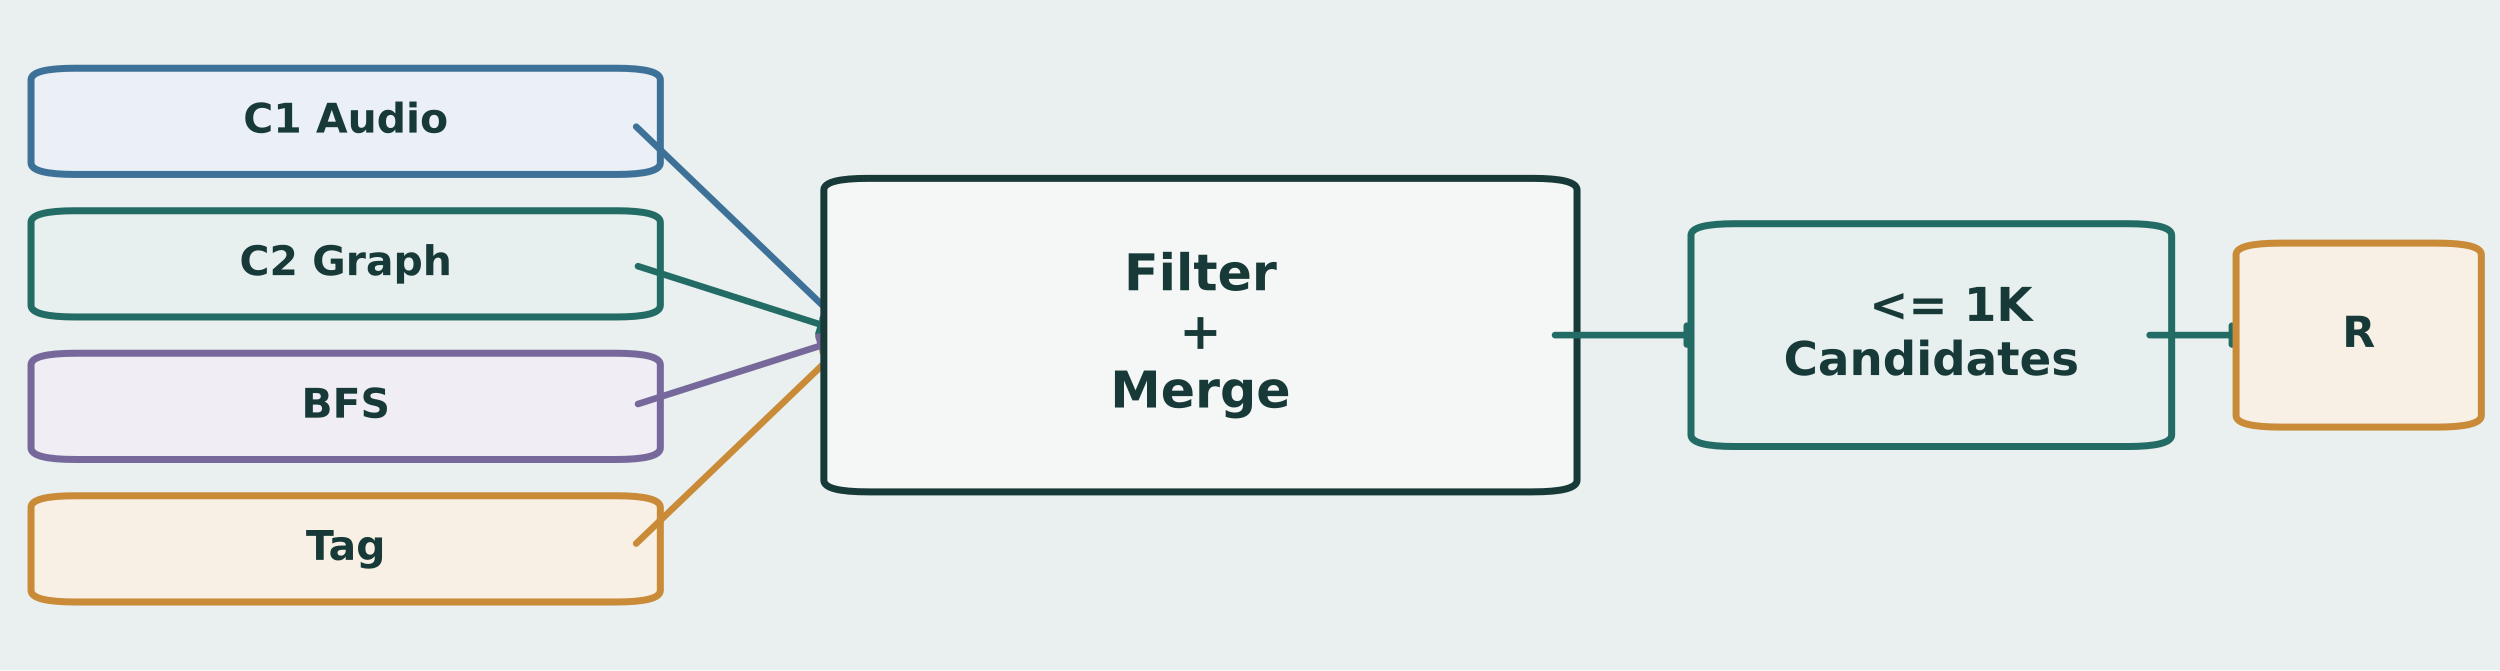
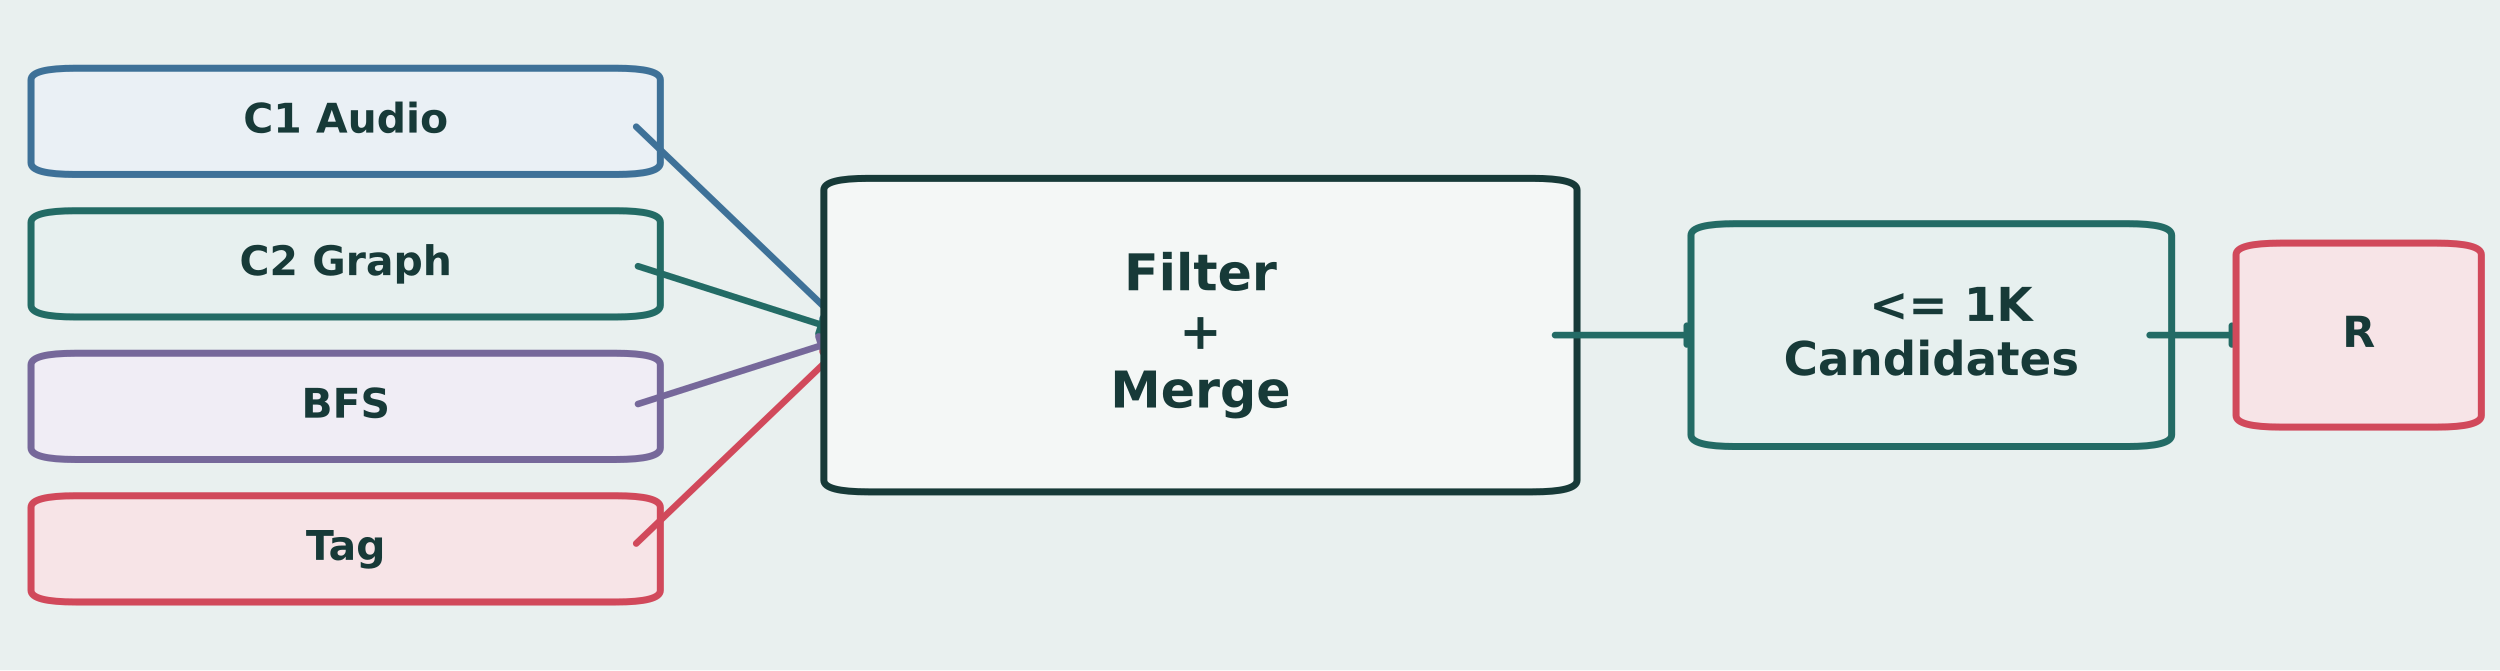
<svg xmlns="http://www.w3.org/2000/svg" width="641.88pt" height="172.08pt" viewBox="0 0 641.88 172.08" version="1.1">
  <defs>
    <style type="text/css">*{stroke-linejoin: round; stroke-linecap: butt}</style>
  </defs>
  <g id="figure_1">
    <g id="patch_1">
      <path d="M 0 172.08 L 641.88 172.08 L 641.88 0 L 0 0 z " style="fill: #e9f0ef" />
    </g>
    <g id="axes_1">
      <g id="patch_2">
        <path d="M 19.419 44.793 L 158.093 44.793 Q 169.543 44.793 169.543 41.799 L 169.543 20.51 Q 169.543 17.516 158.093 17.516 L 19.419 17.516 Q 7.969 17.516 7.969 20.51 L 7.969 41.799 Q 7.969 44.793 19.419 44.793 z " clip-path="url(#p919b70ab61)" style="fill: #eaf0f5; stroke: #3e7198; stroke-width: 1.8; stroke-linejoin: miter" />
      </g>
      <g id="patch_3">
        <path d="M 163.353 32.538 Q 190.537 58.598 216.348 83.343 " clip-path="url(#p919b70ab61)" style="fill: none; stroke: #3e7198; stroke-width: 1.7; stroke-linecap: round" />
        <path d="M 214.544 78.289 L 216.348 83.343 L 211.222 81.754 z " clip-path="url(#p919b70ab61)" style="fill: #3e7198; stroke: #3e7198; stroke-width: 1.7; stroke-linecap: round" />
      </g>
      <g id="patch_4">
        <path d="M 19.419 81.383 L 158.093 81.383 Q 169.543 81.383 169.543 78.389 L 169.543 57.1 Q 169.543 54.107 158.093 54.107 L 19.419 54.107 Q 7.969 54.107 7.969 57.1 L 7.969 78.389 Q 7.969 81.383 19.419 81.383 z " clip-path="url(#p919b70ab61)" style="fill: #e7f0ef; stroke: #236b65; stroke-width: 1.8; stroke-linejoin: miter" />
      </g>
      <g id="patch_5">
        <path d="M 163.814 68.353 Q 190.537 76.893 215.448 84.854 " clip-path="url(#p919b70ab61)" style="fill: none; stroke: #236b65; stroke-width: 1.7; stroke-linecap: round" />
        <path d="M 211.607 81.106 L 215.448 84.854 L 210.146 85.679 z " clip-path="url(#p919b70ab61)" style="fill: #236b65; stroke: #236b65; stroke-width: 1.7; stroke-linecap: round" />
      </g>
      <g id="patch_6">
        <path d="M 19.419 117.973 L 158.093 117.973 Q 169.543 117.973 169.543 114.98 L 169.543 93.691 Q 169.543 90.697 158.093 90.697 L 19.419 90.697 Q 7.969 90.697 7.969 93.691 L 7.969 114.98 Q 7.969 117.973 19.419 117.973 z " clip-path="url(#p919b70ab61)" style="fill: #f0edf5; stroke: #76689a; stroke-width: 1.8; stroke-linejoin: miter" />
      </g>
      <g id="patch_7">
        <path d="M 163.814 103.727 Q 190.537 95.187 215.448 87.226 " clip-path="url(#p919b70ab61)" style="fill: none; stroke: #76689a; stroke-width: 1.7; stroke-linecap: round" />
        <path d="M 210.146 86.401 L 215.448 87.226 L 211.607 90.974 z " clip-path="url(#p919b70ab61)" style="fill: #76689a; stroke: #76689a; stroke-width: 1.7; stroke-linecap: round" />
      </g>
      <g id="patch_8">
-         <path d="M 19.419 154.564 L 158.093 154.564 Q 169.543 154.564 169.543 151.57 L 169.543 130.281 Q 169.543 127.287 158.093 127.287 L 19.419 127.287 Q 7.969 127.287 7.969 130.281 L 7.969 151.57 Q 7.969 154.564 19.419 154.564 z " clip-path="url(#p919b70ab61)" style="fill: #f8f0e4; stroke: #c98b38; stroke-width: 1.8; stroke-linejoin: miter" />
+         <path d="M 19.419 154.564 L 158.093 154.564 Q 169.543 154.564 169.543 151.57 L 169.543 130.281 Q 169.543 127.287 158.093 127.287 L 19.419 127.287 Q 7.969 127.287 7.969 130.281 L 7.969 151.57 Q 7.969 154.564 19.419 154.564 z " clip-path="url(#p919b70ab61)" style="fill: #f7e4e7; stroke: #d1495b; stroke-width: 1.8; stroke-linejoin: miter" />
      </g>
      <g id="patch_9">
-         <path d="M 163.353 139.542 Q 190.537 113.482 216.348 88.737 " clip-path="url(#p919b70ab61)" style="fill: none; stroke: #c98b38; stroke-width: 1.7; stroke-linecap: round" />
-         <path d="M 211.222 90.326 L 216.348 88.737 L 214.544 93.791 z " clip-path="url(#p919b70ab61)" style="fill: #c98b38; stroke: #c98b38; stroke-width: 1.7; stroke-linecap: round" />
+         <path d="M 163.353 139.542 Q 190.537 113.482 216.348 88.737 " clip-path="url(#p919b70ab61)" style="fill: none; stroke: #d1495b; stroke-width: 1.7; stroke-linecap: round" />
+         <path d="M 211.222 90.326 L 216.348 88.737 L 214.544 93.791 z " clip-path="url(#p919b70ab61)" style="fill: #d1495b; stroke: #d1495b; stroke-width: 1.7; stroke-linecap: round" />
      </g>
      <g id="patch_10">
        <path d="M 222.978 126.289 L 393.458 126.289 Q 404.908 126.289 404.908 123.296 L 404.908 48.784 Q 404.908 45.791 393.458 45.791 L 222.978 45.791 Q 211.527 45.791 211.527 48.784 L 211.527 123.296 Q 211.527 126.289 222.978 126.289 z " clip-path="url(#p919b70ab61)" style="fill: #f4f7f6; stroke: #173a38; stroke-width: 1.8; stroke-linejoin: miter" />
      </g>
      <g id="patch_11">
        <path d="M 399.272 86.04 Q 419.537 86.04 437.901 86.04 " clip-path="url(#p919b70ab61)" style="fill: none; stroke: #236b65; stroke-width: 1.7; stroke-linecap: round" />
        <path d="M 433.101 83.64 L 437.901 86.04 L 433.101 88.44 z " clip-path="url(#p919b70ab61)" style="fill: #236b65; stroke: #236b65; stroke-width: 1.7; stroke-linecap: round" />
      </g>
      <g id="patch_12">
        <path d="M 445.62 114.647 L 546.126 114.647 Q 557.577 114.647 557.577 111.653 L 557.577 60.427 Q 557.577 57.433 546.126 57.433 L 445.62 57.433 Q 434.169 57.433 434.169 60.427 L 434.169 111.653 Q 434.169 114.647 445.62 114.647 z " clip-path="url(#p919b70ab61)" style="fill: #e7f0ef; stroke: #236b65; stroke-width: 1.8; stroke-linejoin: miter" />
      </g>
      <g id="patch_13">
        <path d="M 551.943 86.04 Q 565.847 86.04 577.851 86.04 " clip-path="url(#p919b70ab61)" style="fill: none; stroke: #236b65; stroke-width: 1.7; stroke-linecap: round" />
        <path d="M 573.051 83.64 L 577.851 86.04 L 573.051 88.44 z " clip-path="url(#p919b70ab61)" style="fill: #236b65; stroke: #236b65; stroke-width: 1.7; stroke-linecap: round" />
      </g>
      <g id="patch_14">
-         <path d="M 585.566 109.657 L 625.641 109.657 Q 637.092 109.657 637.092 106.664 L 637.092 65.416 Q 637.092 62.423 625.641 62.423 L 585.566 62.423 Q 574.116 62.423 574.116 65.416 L 574.116 106.664 Q 574.116 109.657 585.566 109.657 z " clip-path="url(#p919b70ab61)" style="fill: #f8f0e4; stroke: #c98b38; stroke-width: 1.8; stroke-linejoin: miter" />
+         <path d="M 585.566 109.657 L 625.641 109.657 Q 637.092 109.657 637.092 106.664 L 637.092 65.416 Q 637.092 62.423 625.641 62.423 L 585.566 62.423 Q 574.116 62.423 574.116 65.416 L 574.116 106.664 Q 574.116 109.657 585.566 109.657 z " clip-path="url(#p919b70ab61)" style="fill: #f7e4e7; stroke: #d1495b; stroke-width: 1.8; stroke-linejoin: miter" />
      </g>
      <g id="text_1">
        <text style="font-weight: 700; font-size: 10.5px; font-family: 'DejaVu Sans'; text-anchor: middle; fill: #173a38" x="88.756" y="34.052" transform="rotate(-0 88.7562 34.05174)">C1 Audio</text>
      </g>
      <g id="text_2">
        <text style="font-weight: 700; font-size: 10.5px; font-family: 'DejaVu Sans'; text-anchor: middle; fill: #173a38" x="88.756" y="70.642" transform="rotate(-0 88.7562 70.64214)">C2 Graph</text>
      </g>
      <g id="text_3">
        <text style="font-weight: 700; font-size: 10.5px; font-family: 'DejaVu Sans'; text-anchor: middle; fill: #173a38" x="88.756" y="107.233" transform="rotate(-0 88.7562 107.2325)">BFS</text>
      </g>
      <g id="text_4">
        <text style="font-weight: 700; font-size: 10.5px; font-family: 'DejaVu Sans'; text-anchor: middle; fill: #173a38" x="88.756" y="143.741" transform="rotate(-0 88.7562 143.7409)">Tag</text>
      </g>
      <g id="text_5">
        <text style="font-weight: 700; font-size: 13px; font-family: 'DejaVu Sans'; fill: #173a38" transform="translate(288.5998 74.52535)">Filter</text>
        <text style="font-weight: 700; font-size: 13px; font-family: 'DejaVu Sans'; fill: #173a38" transform="translate(302.7708 89.57641)">+</text>
        <text style="font-weight: 700; font-size: 13px; font-family: 'DejaVu Sans'; fill: #173a38" transform="translate(285.0735 104.6275)">Merge</text>
      </g>
      <g id="text_6">
        <text style="font-weight: 700; font-size: 12px; font-family: 'DejaVu Sans'; fill: #173a38" transform="translate(479.9327 82.40461)">&lt;= 1K</text>
        <text style="font-weight: 700; font-size: 12px; font-family: 'DejaVu Sans'; fill: #173a38" transform="translate(457.9455 96.29789)">Candidates</text>
      </g>
      <g id="text_7">
        <text style="font-weight: 700; font-size: 11px; font-family: 'DejaVu Sans'; text-anchor: middle; fill: #173a38" x="605.604" y="89.075" transform="rotate(-0 605.6037 89.07531)">R</text>
      </g>
    </g>
  </g>
  <defs>
    <clipPath id="p919b70ab61">
      <rect x="2.88" y="2.88" width="636.12" height="166.32" />
    </clipPath>
  </defs>
</svg>
